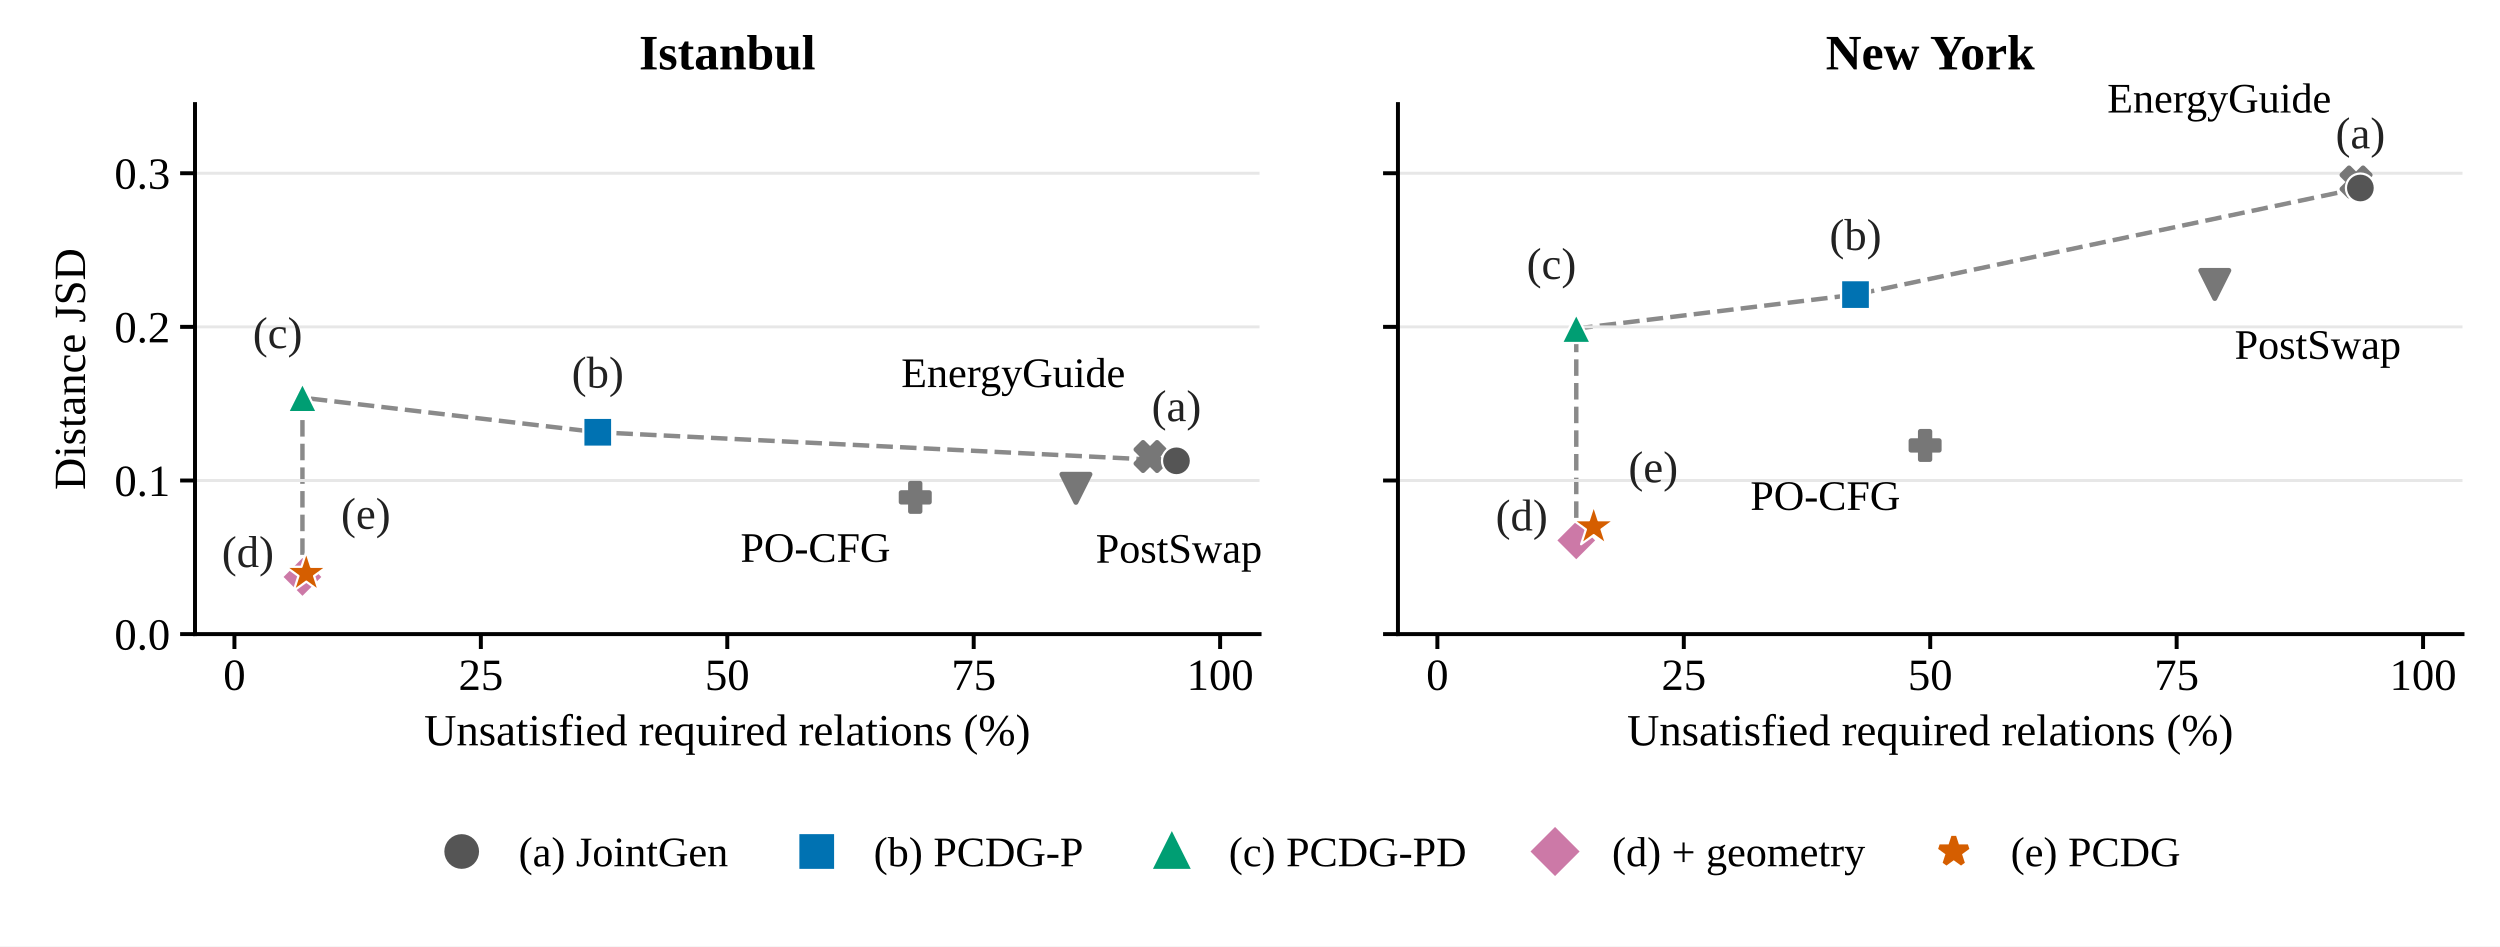
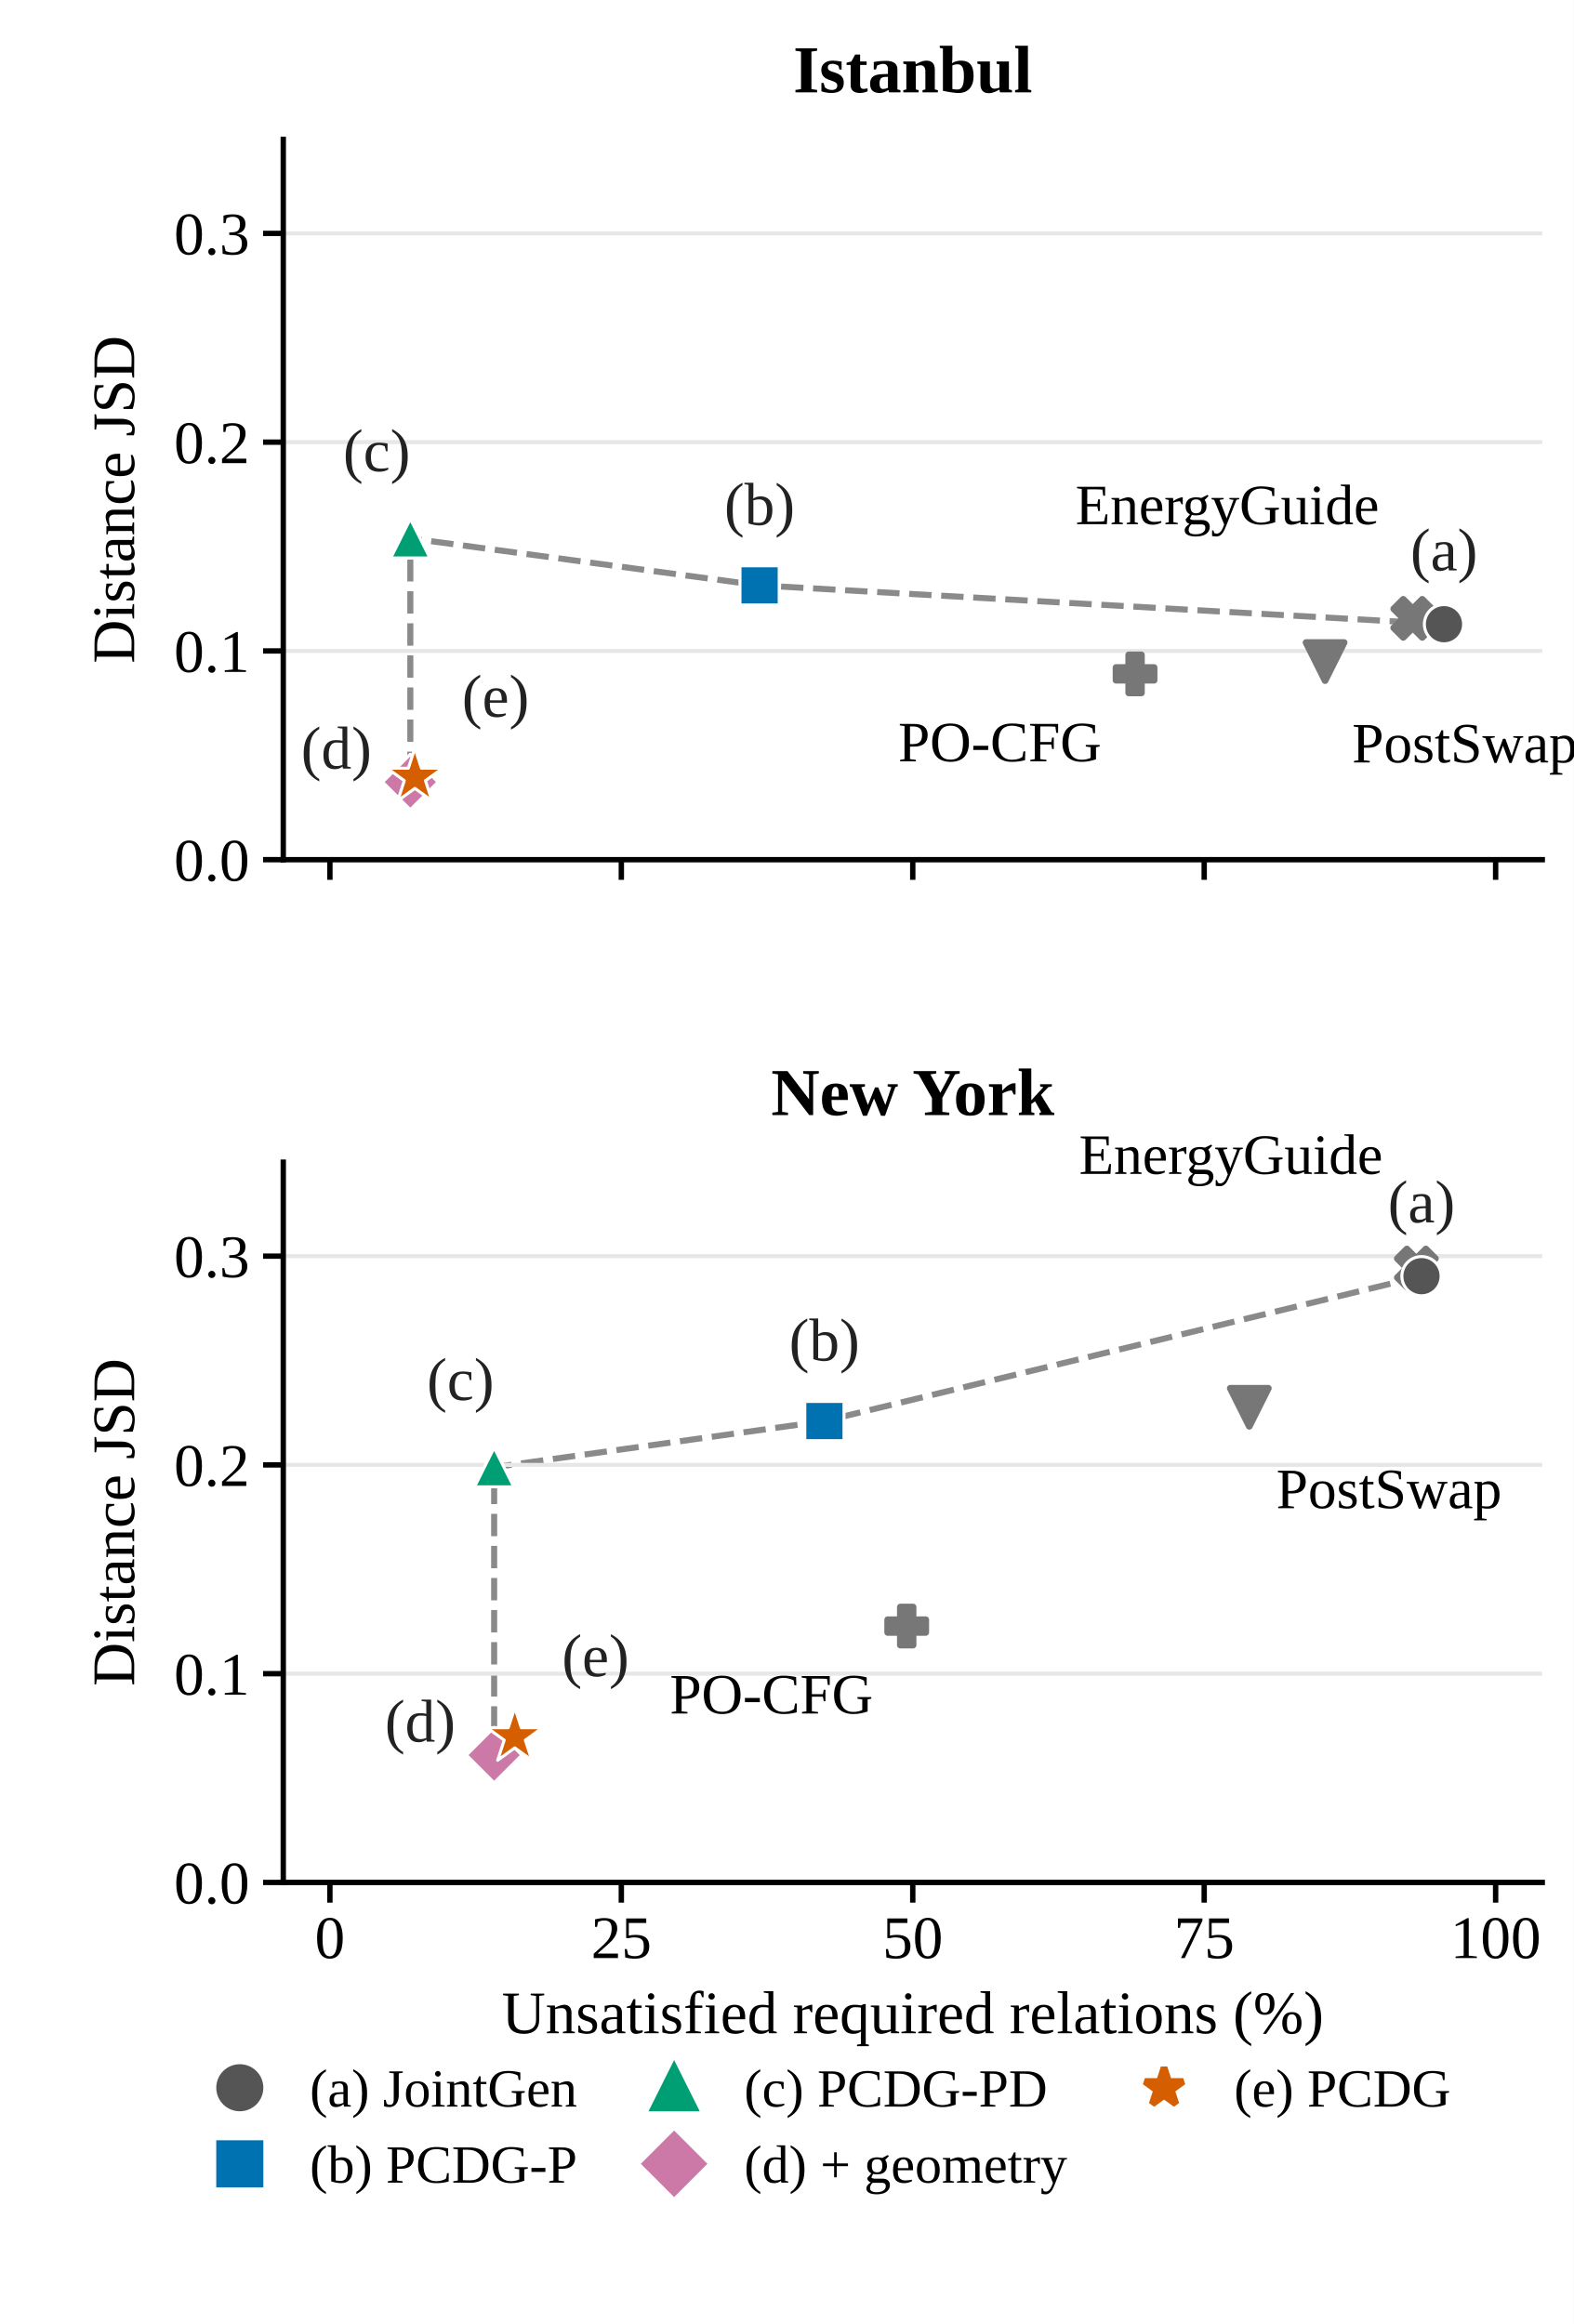
- <svg xmlns="http://www.w3.org/2000/svg" xmlns:xlink="http://www.w3.org/1999/xlink" width="504pt" height="190.8pt" viewBox="0 0 504 190.8" version="1.1">
+ <svg xmlns="http://www.w3.org/2000/svg" xmlns:xlink="http://www.w3.org/1999/xlink" width="234pt" height="345.6pt" viewBox="0 0 234 345.6" version="1.1">
  <defs>
    <style type="text/css">*{stroke-linejoin: round; stroke-linecap: butt}</style>
  </defs>
  <g id="figure_1">
    <g id="patch_1">
-       <path d="M 0 190.8 L 504 190.8 L 504 0 L 0 0 z " style="fill: #ffffff" />
+       <path d="M 0 345.6 L 234 345.6 L 234 0 L 0 0 z " style="fill: #ffffff" />
    </g>
    <g id="axes_1">
      <g id="patch_2">
-         <path d="M 39.312 127.836 L 253.926 127.836 L 253.926 20.988 L 39.312 20.988 z " style="fill: #ffffff" />
+         <path d="M 42.12 127.843 L 229.32 127.843 L 229.32 20.736 L 42.12 20.736 z " style="fill: #ffffff" />
      </g>
      <g id="line2d_1">
-         <path d="M 237.174 92.901 L 120.508 87.141 L 60.972 80.173 L 60.972 116.315 L 61.747 115.603 " clip-path="url(#p5d507b1c41)" style="fill: none; stroke-dasharray: 3.33,1.44; stroke-dashoffset: 0; stroke: #8a8a8a; stroke-width: 0.9" />
+         <path d="M 214.708 92.824 L 112.944 87.049 L 61.013 80.064 L 61.013 116.294 L 61.689 115.58 " clip-path="url(#pb4d542fd70)" style="fill: none; stroke-dasharray: 3.33,1.44; stroke-dashoffset: 0; stroke: #8a8a8a; stroke-width: 0.9" />
      </g>
      <g id="matplotlib.axis_1">
        <g id="xtick_1">
          <g id="line2d_2">
            <defs>
              <path id="m20927a5dd2" d="M 0 0 L 0 3 " style="stroke: #000000; stroke-width: 0.8" />
            </defs>
            <g>
-               <use xlink:href="#m20927a5dd2" x="47.261" y="127.836" style="stroke: #000000; stroke-width: 0.8" />
-             </g>
-           </g>
-           <g id="text_1">
-             <text style="font-size: 9px; font-family: 'Times New Roman'; text-anchor: middle" x="47.261" y="139.085" transform="rotate(-0 47.26067 139.0854)">0</text>
+               <use xlink:href="#m20927a5dd2" x="49.053" y="127.843" style="stroke: #000000; stroke-width: 0.8" />
+             </g>
          </g>
        </g>
        <g id="xtick_2">
          <g id="line2d_3">
            <g>
-               <use xlink:href="#m20927a5dd2" x="96.94" y="127.836" style="stroke: #000000; stroke-width: 0.8" />
-             </g>
-           </g>
-           <g id="text_2">
-             <text style="font-size: 9px; font-family: 'Times New Roman'; text-anchor: middle" x="96.94" y="139.085" transform="rotate(-0 96.93986 139.0854)">25</text>
+               <use xlink:href="#m20927a5dd2" x="92.387" y="127.843" style="stroke: #000000; stroke-width: 0.8" />
+             </g>
          </g>
        </g>
        <g id="xtick_3">
          <g id="line2d_4">
            <g>
-               <use xlink:href="#m20927a5dd2" x="146.619" y="127.836" style="stroke: #000000; stroke-width: 0.8" />
-             </g>
-           </g>
-           <g id="text_3">
-             <text style="font-size: 9px; font-family: 'Times New Roman'; text-anchor: middle" x="146.619" y="139.085" transform="rotate(-0 146.619 139.0854)">50</text>
+               <use xlink:href="#m20927a5dd2" x="135.72" y="127.843" style="stroke: #000000; stroke-width: 0.8" />
+             </g>
          </g>
        </g>
        <g id="xtick_4">
          <g id="line2d_5">
            <g>
-               <use xlink:href="#m20927a5dd2" x="196.298" y="127.836" style="stroke: #000000; stroke-width: 0.8" />
-             </g>
-           </g>
-           <g id="text_4">
-             <text style="font-size: 9px; font-family: 'Times New Roman'; text-anchor: middle" x="196.298" y="139.085" transform="rotate(-0 196.2982 139.0854)">75</text>
+               <use xlink:href="#m20927a5dd2" x="179.053" y="127.843" style="stroke: #000000; stroke-width: 0.8" />
+             </g>
          </g>
        </g>
        <g id="xtick_5">
          <g id="line2d_6">
            <g>
-               <use xlink:href="#m20927a5dd2" x="245.977" y="127.836" style="stroke: #000000; stroke-width: 0.8" />
-             </g>
-           </g>
-           <g id="text_5">
-             <text style="font-size: 9px; font-family: 'Times New Roman'; text-anchor: middle" x="245.977" y="139.085" transform="rotate(-0 245.9774 139.0854)">100</text>
-           </g>
-         </g>
-         <g id="text_6">
-           <text style="font-size: 9px; font-family: 'Times New Roman'; text-anchor: middle" x="146.619" y="150.26" transform="rotate(-0 146.619 150.2599)">Unsatisfied required relations (%)</text>
+               <use xlink:href="#m20927a5dd2" x="222.387" y="127.843" style="stroke: #000000; stroke-width: 0.8" />
+             </g>
+           </g>
        </g>
      </g>
      <g id="matplotlib.axis_2">
        <g id="ytick_1">
          <g id="line2d_7">
-             <path d="M 39.312 127.836 L 253.926 127.836 " clip-path="url(#p5d507b1c41)" style="fill: none; stroke: #e7e7e7; stroke-width: 0.6; stroke-linecap: square" />
+             <path d="M 42.12 127.843 L 229.32 127.843 " clip-path="url(#pb4d542fd70)" style="fill: none; stroke: #e7e7e7; stroke-width: 0.6; stroke-linecap: square" />
          </g>
          <g id="line2d_8">
            <defs>
              <path id="m98276d064f" d="M 0 0 L -3 0 " style="stroke: #000000; stroke-width: 0.8" />
            </defs>
            <g>
-               <use xlink:href="#m98276d064f" x="39.312" y="127.836" style="stroke: #000000; stroke-width: 0.8" />
-             </g>
-           </g>
-           <g id="text_7">
-             <text style="font-size: 9px; font-family: 'Times New Roman'; text-anchor: end" x="34.312" y="130.961" transform="rotate(-0 34.312 130.9607)">0.0</text>
+               <use xlink:href="#m98276d064f" x="42.12" y="127.843" style="stroke: #000000; stroke-width: 0.8" />
+             </g>
+           </g>
+           <g id="text_1">
+             <text style="font: 9px 'Times New Roman'; text-anchor: end" x="37.12" y="130.968" transform="rotate(-0 37.12 130.9681)">0.0</text>
          </g>
        </g>
        <g id="ytick_2">
          <g id="line2d_9">
-             <path d="M 39.312 96.866 L 253.926 96.866 " clip-path="url(#p5d507b1c41)" style="fill: none; stroke: #e7e7e7; stroke-width: 0.6; stroke-linecap: square" />
+             <path d="M 42.12 96.798 L 229.32 96.798 " clip-path="url(#pb4d542fd70)" style="fill: none; stroke: #e7e7e7; stroke-width: 0.6; stroke-linecap: square" />
          </g>
          <g id="line2d_10">
            <g>
-               <use xlink:href="#m98276d064f" x="39.312" y="96.866" style="stroke: #000000; stroke-width: 0.8" />
-             </g>
-           </g>
-           <g id="text_8">
-             <text style="font-size: 9px; font-family: 'Times New Roman'; text-anchor: end" x="34.312" y="99.99" transform="rotate(-0 34.312 99.99025)">0.1</text>
+               <use xlink:href="#m98276d064f" x="42.12" y="96.798" style="stroke: #000000; stroke-width: 0.8" />
+             </g>
+           </g>
+           <g id="text_2">
+             <text style="font: 9px 'Times New Roman'; text-anchor: end" x="37.12" y="99.922" transform="rotate(-0 37.12 99.92249)">0.1</text>
          </g>
        </g>
        <g id="ytick_3">
          <g id="line2d_11">
-             <path d="M 39.312 65.895 L 253.926 65.895 " clip-path="url(#p5d507b1c41)" style="fill: none; stroke: #e7e7e7; stroke-width: 0.6; stroke-linecap: square" />
+             <path d="M 42.12 65.752 L 229.32 65.752 " clip-path="url(#pb4d542fd70)" style="fill: none; stroke: #e7e7e7; stroke-width: 0.6; stroke-linecap: square" />
          </g>
          <g id="line2d_12">
            <g>
-               <use xlink:href="#m98276d064f" x="39.312" y="65.895" style="stroke: #000000; stroke-width: 0.8" />
-             </g>
-           </g>
-           <g id="text_9">
-             <text style="font-size: 9px; font-family: 'Times New Roman'; text-anchor: end" x="34.312" y="69.02" transform="rotate(-0 34.312 69.01982)">0.2</text>
+               <use xlink:href="#m98276d064f" x="42.12" y="65.752" style="stroke: #000000; stroke-width: 0.8" />
+             </g>
+           </g>
+           <g id="text_3">
+             <text style="font: 9px 'Times New Roman'; text-anchor: end" x="37.12" y="68.877" transform="rotate(-0 37.12 68.87686)">0.2</text>
          </g>
        </g>
        <g id="ytick_4">
          <g id="line2d_13">
-             <path d="M 39.312 34.925 L 253.926 34.925 " clip-path="url(#p5d507b1c41)" style="fill: none; stroke: #e7e7e7; stroke-width: 0.6; stroke-linecap: square" />
+             <path d="M 42.12 34.707 L 229.32 34.707 " clip-path="url(#pb4d542fd70)" style="fill: none; stroke: #e7e7e7; stroke-width: 0.6; stroke-linecap: square" />
          </g>
          <g id="line2d_14">
            <g>
-               <use xlink:href="#m98276d064f" x="39.312" y="34.925" style="stroke: #000000; stroke-width: 0.8" />
-             </g>
-           </g>
-           <g id="text_10">
-             <text style="font-size: 9px; font-family: 'Times New Roman'; text-anchor: end" x="34.312" y="38.049" transform="rotate(-0 34.312 38.04938)">0.3</text>
-           </g>
-         </g>
-         <g id="text_11">
-           <text style="font-size: 9px; font-family: 'Times New Roman'; text-anchor: middle" x="17.137" y="74.412" transform="rotate(-90 17.13684 74.412)">Distance JSD</text>
+               <use xlink:href="#m98276d064f" x="42.12" y="34.707" style="stroke: #000000; stroke-width: 0.8" />
+             </g>
+           </g>
+           <g id="text_4">
+             <text style="font: 9px 'Times New Roman'; text-anchor: end" x="37.12" y="37.831" transform="rotate(-0 37.12 37.83122)">0.3</text>
+           </g>
+         </g>
+         <g id="text_5">
+           <text style="font: 9px 'Times New Roman'; text-anchor: middle" x="19.945" y="74.29" transform="rotate(-90 19.94484 74.28972)">Distance JSD</text>
        </g>
      </g>
      <g id="PathCollection_1">
        <defs>
          <path id="m1e65d4ffdf" d="M -0 2.828 L 2.828 -2.828 L -2.828 -2.828 z " style="stroke: #777777" />
        </defs>
-         <g clip-path="url(#p5d507b1c41)">
-           <use xlink:href="#m1e65d4ffdf" x="216.905" y="98.445" style="fill: #777777; stroke: #777777" />
+         <g clip-path="url(#pb4d542fd70)">
+           <use xlink:href="#m1e65d4ffdf" x="197.028" y="98.381" style="fill: #777777; stroke: #777777" />
        </g>
      </g>
      <g id="PathCollection_2">
        <defs>
          <path id="m250ee43b80" d="M -1.414 2.828 L 0 1.414 L 1.414 2.828 L 2.828 1.414 L 1.414 0 L 2.828 -1.414 L 1.414 -2.828 L 0 -1.414 L -1.414 -2.828 L -2.828 -1.414 L -1.414 0 L -2.828 1.414 z " style="stroke: #777777" />
        </defs>
-         <g clip-path="url(#p5d507b1c41)">
-           <use xlink:href="#m250ee43b80" x="231.849" y="92.034" style="fill: #777777; stroke: #777777" />
+         <g clip-path="url(#pb4d542fd70)">
+           <use xlink:href="#m250ee43b80" x="210.063" y="91.955" style="fill: #777777; stroke: #777777" />
        </g>
      </g>
      <g id="PathCollection_3">
        <defs>
          <path id="mb754e940fb" d="M -0.943 2.828 L 0.943 2.828 L 0.943 0.943 L 2.828 0.943 L 2.828 -0.943 L 0.943 -0.943 L 0.943 -2.828 L -0.943 -2.828 L -0.943 -0.943 L -2.828 -0.943 L -2.828 0.943 L -0.943 0.943 z " style="stroke: #777777" />
        </defs>
-         <g clip-path="url(#p5d507b1c41)">
-           <use xlink:href="#mb754e940fb" x="184.514" y="100.272" style="fill: #777777; stroke: #777777" />
+         <g clip-path="url(#pb4d542fd70)">
+           <use xlink:href="#mb754e940fb" x="168.775" y="100.213" style="fill: #777777; stroke: #777777" />
        </g>
      </g>
      <g id="patch_3">
-         <path d="M 39.312 127.836 L 39.312 20.988 " style="fill: none; stroke: #000000; stroke-width: 0.8; stroke-linejoin: miter; stroke-linecap: square" />
+         <path d="M 42.12 127.843 L 42.12 20.736 " style="fill: none; stroke: #000000; stroke-width: 0.8; stroke-linejoin: miter; stroke-linecap: square" />
      </g>
      <g id="patch_4">
-         <path d="M 39.312 127.836 L 253.926 127.836 " style="fill: none; stroke: #000000; stroke-width: 0.8; stroke-linejoin: miter; stroke-linecap: square" />
+         <path d="M 42.12 127.843 L 229.32 127.843 " style="fill: none; stroke: #000000; stroke-width: 0.8; stroke-linejoin: miter; stroke-linecap: square" />
      </g>
      <g id="PathCollection_4">
        <defs>
          <path id="m995b2c82d8" d="M 0 2.915 C 0.773 2.915 1.515 2.608 2.062 2.062 C 2.608 1.515 2.915 0.773 2.915 0 C 2.915 -0.773 2.608 -1.515 2.062 -2.062 C 1.515 -2.608 0.773 -2.915 0 -2.915 C -0.773 -2.915 -1.515 -2.608 -2.062 -2.062 C -2.608 -1.515 -2.915 -0.773 -2.915 0 C -2.915 0.773 -2.608 1.515 -2.062 2.062 C -1.515 2.608 -0.773 2.915 0 2.915 z " style="stroke: #ffffff; stroke-width: 0.45" />
        </defs>
-         <g clip-path="url(#p5d507b1c41)">
-           <use xlink:href="#m995b2c82d8" x="237.174" y="92.901" style="fill: #555555; stroke: #ffffff; stroke-width: 0.45" />
-         </g>
+         <g clip-path="url(#pb4d542fd70)">
+           <use xlink:href="#m995b2c82d8" x="214.708" y="92.824" style="fill: #555555; stroke: #ffffff; stroke-width: 0.45" />
+         </g>
+       </g>
+       <g id="text_6">
+         <text style="fill: #222222; font: 9px 'Times New Roman'; text-anchor: middle" x="214.708" y="84.824" transform="rotate(-0 214.708 84.82396)">(a)</text>
+       </g>
+       <g id="PathCollection_5">
+         <defs>
+           <path id="m1cb9730596" d="M -2.915 2.915 L 2.915 2.915 L 2.915 -2.915 L -2.915 -2.915 z " style="stroke: #ffffff; stroke-width: 0.45" />
+         </defs>
+         <g clip-path="url(#pb4d542fd70)">
+           <use xlink:href="#m1cb9730596" x="112.944" y="87.049" style="fill: #0072b2; stroke: #ffffff; stroke-width: 0.45" />
+         </g>
+       </g>
+       <g id="text_7">
+         <text style="fill: #222222; font: 9px 'Times New Roman'; text-anchor: middle" x="112.944" y="78.049" transform="rotate(-0 112.944 78.04948)">(b)</text>
+       </g>
+       <g id="PathCollection_6">
+         <defs>
+           <path id="mc267232fa1" d="M 0 -2.915 L -2.915 2.915 L 2.915 2.915 z " style="stroke: #ffffff; stroke-width: 0.45" />
+         </defs>
+         <g clip-path="url(#pb4d542fd70)">
+           <use xlink:href="#mc267232fa1" x="61.013" y="80.064" style="fill: #009e73; stroke: #ffffff; stroke-width: 0.45" />
+         </g>
+       </g>
+       <g id="text_8">
+         <text style="fill: #222222; font: 9px 'Times New Roman'; text-anchor: middle" x="56.013" y="70.064" transform="rotate(-0 56.01333 70.06421)">(c)</text>
+       </g>
+       <g id="PathCollection_7">
+         <defs>
+           <path id="m37824e444d" d="M 0 4.123 L 4.123 0 L 0 -4.123 L -4.123 0 z " style="stroke: #ffffff; stroke-width: 0.45" />
+         </defs>
+         <g clip-path="url(#pb4d542fd70)">
+           <use xlink:href="#m37824e444d" x="61.013" y="116.294" style="fill: #cc79a7; stroke: #ffffff; stroke-width: 0.45" />
+         </g>
+       </g>
+       <g id="text_9">
+         <text style="fill: #222222; font: 9px 'Times New Roman'; text-anchor: middle" x="50.013" y="114.294" transform="rotate(-0 50.01333 114.2945)">(d)</text>
+       </g>
+       <g id="PathCollection_8">
+         <defs>
+           <path id="me378d2d527" d="M 0 -4.33 L -0.972 -1.338 L -4.118 -1.338 L -1.573 0.511 L -2.545 3.503 L -0 1.654 L 2.545 3.503 L 1.573 0.511 L 4.118 -1.338 L 0.972 -1.338 z " style="stroke: #ffffff; stroke-width: 0.45" />
+         </defs>
+         <g clip-path="url(#pb4d542fd70)">
+           <use xlink:href="#me378d2d527" x="61.689" y="115.58" style="fill: #d55e00; stroke: #ffffff; stroke-width: 0.45" />
+         </g>
+       </g>
+       <g id="text_10">
+         <text style="fill: #222222; font: 9px 'Times New Roman'; text-anchor: middle" x="73.689" y="106.58" transform="rotate(-0 73.68933 106.5804)">(e)</text>
+       </g>
+       <g id="text_11">
+         <text style="font: 8.5px 'Times New Roman'; text-anchor: start" x="201.028" y="113.381" transform="rotate(-0 201.028 113.3811)">PostSwap</text>
      </g>
      <g id="text_12">
-         <text style="font-size: 9px; font-family: 'Times New Roman'; text-anchor: middle; fill: #222222" x="237.174" y="84.901" transform="rotate(-0 237.1743 84.90135)">(a)</text>
-       </g>
-       <g id="PathCollection_5">
-         <defs>
-           <path id="m1cb9730596" d="M -2.915 2.915 L 2.915 2.915 L 2.915 -2.915 L -2.915 -2.915 z " style="stroke: #ffffff; stroke-width: 0.45" />
-         </defs>
-         <g clip-path="url(#p5d507b1c41)">
-           <use xlink:href="#m1cb9730596" x="120.508" y="87.141" style="fill: #0072b2; stroke: #ffffff; stroke-width: 0.45" />
-         </g>
+         <text style="font: 8.5px 'Times New Roman'; text-anchor: end" x="205.063" y="77.955" transform="rotate(-0 205.0627 77.95468)">EnergyGuide</text>
      </g>
      <g id="text_13">
-         <text style="font-size: 9px; font-family: 'Times New Roman'; text-anchor: middle; fill: #222222" x="120.508" y="78.141" transform="rotate(-0 120.5077 78.14085)">(b)</text>
-       </g>
-       <g id="PathCollection_6">
-         <defs>
-           <path id="mc267232fa1" d="M 0 -2.915 L -2.915 2.915 L 2.915 2.915 z " style="stroke: #ffffff; stroke-width: 0.45" />
-         </defs>
-         <g clip-path="url(#p5d507b1c41)">
-           <use xlink:href="#mc267232fa1" x="60.972" y="80.173" style="fill: #009e73; stroke: #ffffff; stroke-width: 0.45" />
-         </g>
+         <text style="font: 8.5px 'Times New Roman'; text-anchor: end" x="163.775" y="113.213" transform="rotate(-0 163.7747 113.2128)">PO-CFG</text>
      </g>
      <g id="text_14">
-         <text style="font-size: 9px; font-family: 'Times New Roman'; text-anchor: middle; fill: #222222" x="55.972" y="70.173" transform="rotate(-0 55.97212 70.1725)">(c)</text>
-       </g>
-       <g id="PathCollection_7">
-         <defs>
-           <path id="m37824e444d" d="M 0 4.123 L 4.123 0 L 0 -4.123 L -4.123 0 z " style="stroke: #ffffff; stroke-width: 0.45" />
-         </defs>
-         <g clip-path="url(#p5d507b1c41)">
-           <use xlink:href="#m37824e444d" x="60.972" y="116.315" style="fill: #cc79a7; stroke: #ffffff; stroke-width: 0.45" />
-         </g>
-       </g>
-       <g id="text_15">
-         <text style="font-size: 9px; font-family: 'Times New Roman'; text-anchor: middle; fill: #222222" x="49.972" y="114.315" transform="rotate(-0 49.97212 114.315)">(d)</text>
-       </g>
-       <g id="PathCollection_8">
-         <defs>
-           <path id="me378d2d527" d="M 0 -4.33 L -0.972 -1.338 L -4.118 -1.338 L -1.573 0.511 L -2.545 3.503 L -0 1.654 L 2.545 3.503 L 1.573 0.511 L 4.118 -1.338 L 0.972 -1.338 z " style="stroke: #ffffff; stroke-width: 0.45" />
-         </defs>
-         <g clip-path="url(#p5d507b1c41)">
-           <use xlink:href="#me378d2d527" x="61.747" y="115.603" style="fill: #d55e00; stroke: #ffffff; stroke-width: 0.45" />
-         </g>
-       </g>
-       <g id="text_16">
-         <text style="font-size: 9px; font-family: 'Times New Roman'; text-anchor: middle; fill: #222222" x="73.747" y="106.603" transform="rotate(-0 73.74712 106.6027)">(e)</text>
-       </g>
-       <g id="text_17">
-         <text style="font-size: 8.5px; font-family: 'Times New Roman'; text-anchor: start" x="220.905" y="113.445" transform="rotate(-0 220.9052 113.4451)">PostSwap</text>
-       </g>
-       <g id="text_18">
-         <text style="font-size: 8.5px; font-family: 'Times New Roman'; text-anchor: end" x="226.849" y="78.034" transform="rotate(-0 226.8487 78.03418)">EnergyGuide</text>
-       </g>
-       <g id="text_19">
-         <text style="font-size: 8.5px; font-family: 'Times New Roman'; text-anchor: end" x="179.514" y="113.272" transform="rotate(-0 179.5143 113.2723)">PO-CFG</text>
-       </g>
-       <g id="text_20">
-         <text style="font-weight: 700; font-size: 10px; font-family: 'Times New Roman'; text-anchor: middle" x="146.619" y="13.988" transform="rotate(-0 146.619 13.988)">Istanbul</text>
+         <text style="font: 700 10px 'Times New Roman'; text-anchor: middle" x="135.72" y="13.736" transform="rotate(-0 135.72 13.736)">Istanbul</text>
      </g>
    </g>
    <g id="axes_2">
      <g id="patch_5">
-         <path d="M 281.826 127.836 L 496.44 127.836 L 496.44 20.988 L 281.826 20.988 z " style="fill: #ffffff" />
+         <path d="M 42.12 279.936 L 229.32 279.936 L 229.32 172.829 L 42.12 172.829 z " style="fill: #ffffff" />
      </g>
      <g id="line2d_15">
-         <path d="M 475.853 37.898 L 374.07 59.391 L 317.774 66.236 L 317.774 108.944 L 321.291 106.219 " clip-path="url(#p4c6d23e8a1)" style="fill: none; stroke-dasharray: 3.33,1.44; stroke-dashoffset: 0; stroke: #8a8a8a; stroke-width: 0.9" />
+         <path d="M 211.363 189.779 L 122.581 211.325 L 73.476 218.186 L 73.476 260.998 L 76.544 258.266 " clip-path="url(#p521d539779)" style="fill: none; stroke-dasharray: 3.33,1.44; stroke-dashoffset: 0; stroke: #8a8a8a; stroke-width: 0.9" />
      </g>
      <g id="matplotlib.axis_3">
        <g id="xtick_6">
          <g id="line2d_16">
            <g>
-               <use xlink:href="#m20927a5dd2" x="289.775" y="127.836" style="stroke: #000000; stroke-width: 0.8" />
-             </g>
-           </g>
-           <g id="text_21">
-             <text style="font-size: 9px; font-family: 'Times New Roman'; text-anchor: middle" x="289.775" y="139.085" transform="rotate(-0 289.7746 139.0854)">0</text>
+               <use xlink:href="#m20927a5dd2" x="49.053" y="279.936" style="stroke: #000000; stroke-width: 0.8" />
+             </g>
+           </g>
+           <g id="text_15">
+             <text style="font: 9px 'Times New Roman'; text-anchor: middle" x="49.053" y="291.185" transform="rotate(-0 49.05333 291.1854)">0</text>
          </g>
        </g>
        <g id="xtick_7">
          <g id="line2d_17">
            <g>
-               <use xlink:href="#m20927a5dd2" x="339.454" y="127.836" style="stroke: #000000; stroke-width: 0.8" />
-             </g>
-           </g>
-           <g id="text_22">
-             <text style="font-size: 9px; font-family: 'Times New Roman'; text-anchor: middle" x="339.454" y="139.085" transform="rotate(-0 339.4538 139.0854)">25</text>
+               <use xlink:href="#m20927a5dd2" x="92.387" y="279.936" style="stroke: #000000; stroke-width: 0.8" />
+             </g>
+           </g>
+           <g id="text_16">
+             <text style="font: 9px 'Times New Roman'; text-anchor: middle" x="92.387" y="291.185" transform="rotate(-0 92.38667 291.1854)">25</text>
          </g>
        </g>
        <g id="xtick_8">
          <g id="line2d_18">
            <g>
-               <use xlink:href="#m20927a5dd2" x="389.133" y="127.836" style="stroke: #000000; stroke-width: 0.8" />
-             </g>
-           </g>
-           <g id="text_23">
-             <text style="font-size: 9px; font-family: 'Times New Roman'; text-anchor: middle" x="389.133" y="139.085" transform="rotate(-0 389.133 139.0854)">50</text>
+               <use xlink:href="#m20927a5dd2" x="135.72" y="279.936" style="stroke: #000000; stroke-width: 0.8" />
+             </g>
+           </g>
+           <g id="text_17">
+             <text style="font: 9px 'Times New Roman'; text-anchor: middle" x="135.72" y="291.185" transform="rotate(-0 135.72 291.1854)">50</text>
          </g>
        </g>
        <g id="xtick_9">
          <g id="line2d_19">
            <g>
-               <use xlink:href="#m20927a5dd2" x="438.812" y="127.836" style="stroke: #000000; stroke-width: 0.8" />
-             </g>
-           </g>
-           <g id="text_24">
-             <text style="font-size: 9px; font-family: 'Times New Roman'; text-anchor: middle" x="438.812" y="139.085" transform="rotate(-0 438.8121 139.0854)">75</text>
+               <use xlink:href="#m20927a5dd2" x="179.053" y="279.936" style="stroke: #000000; stroke-width: 0.8" />
+             </g>
+           </g>
+           <g id="text_18">
+             <text style="font: 9px 'Times New Roman'; text-anchor: middle" x="179.053" y="291.185" transform="rotate(-0 179.0533 291.1854)">75</text>
          </g>
        </g>
        <g id="xtick_10">
          <g id="line2d_20">
            <g>
-               <use xlink:href="#m20927a5dd2" x="488.491" y="127.836" style="stroke: #000000; stroke-width: 0.8" />
-             </g>
-           </g>
-           <g id="text_25">
-             <text style="font-size: 9px; font-family: 'Times New Roman'; text-anchor: middle" x="488.491" y="139.085" transform="rotate(-0 488.4913 139.0854)">100</text>
-           </g>
-         </g>
-         <g id="text_26">
-           <text style="font-size: 9px; font-family: 'Times New Roman'; text-anchor: middle" x="389.133" y="150.26" transform="rotate(-0 389.133 150.2599)">Unsatisfied required relations (%)</text>
+               <use xlink:href="#m20927a5dd2" x="222.387" y="279.936" style="stroke: #000000; stroke-width: 0.8" />
+             </g>
+           </g>
+           <g id="text_19">
+             <text style="font: 9px 'Times New Roman'; text-anchor: middle" x="222.387" y="291.185" transform="rotate(-0 222.3867 291.1854)">100</text>
+           </g>
+         </g>
+         <g id="text_20">
+           <text style="font: 9px 'Times New Roman'; text-anchor: middle" x="135.72" y="302.36" transform="rotate(-0 135.72 302.3599)">Unsatisfied required relations (%)</text>
        </g>
      </g>
      <g id="matplotlib.axis_4">
        <g id="ytick_5">
          <g id="line2d_21">
-             <path d="M 281.826 127.836 L 496.44 127.836 " clip-path="url(#p4c6d23e8a1)" style="fill: none; stroke: #e7e7e7; stroke-width: 0.6; stroke-linecap: square" />
+             <path d="M 42.12 279.936 L 229.32 279.936 " clip-path="url(#p521d539779)" style="fill: none; stroke: #e7e7e7; stroke-width: 0.6; stroke-linecap: square" />
          </g>
          <g id="line2d_22">
            <g>
-               <use xlink:href="#m98276d064f" x="281.826" y="127.836" style="stroke: #000000; stroke-width: 0.8" />
-             </g>
+               <use xlink:href="#m98276d064f" x="42.12" y="279.936" style="stroke: #000000; stroke-width: 0.8" />
+             </g>
+           </g>
+           <g id="text_21">
+             <text style="font: 9px 'Times New Roman'; text-anchor: end" x="37.12" y="283.061" transform="rotate(-0 37.12 283.0607)">0.0</text>
          </g>
        </g>
        <g id="ytick_6">
          <g id="line2d_23">
-             <path d="M 281.826 96.866 L 496.44 96.866 " clip-path="url(#p4c6d23e8a1)" style="fill: none; stroke: #e7e7e7; stroke-width: 0.6; stroke-linecap: square" />
+             <path d="M 42.12 248.89 L 229.32 248.89 " clip-path="url(#p521d539779)" style="fill: none; stroke: #e7e7e7; stroke-width: 0.6; stroke-linecap: square" />
          </g>
          <g id="line2d_24">
            <g>
-               <use xlink:href="#m98276d064f" x="281.826" y="96.866" style="stroke: #000000; stroke-width: 0.8" />
-             </g>
+               <use xlink:href="#m98276d064f" x="42.12" y="248.89" style="stroke: #000000; stroke-width: 0.8" />
+             </g>
+           </g>
+           <g id="text_22">
+             <text style="font: 9px 'Times New Roman'; text-anchor: end" x="37.12" y="252.015" transform="rotate(-0 37.12 252.0151)">0.1</text>
          </g>
        </g>
        <g id="ytick_7">
          <g id="line2d_25">
-             <path d="M 281.826 65.895 L 496.44 65.895 " clip-path="url(#p4c6d23e8a1)" style="fill: none; stroke: #e7e7e7; stroke-width: 0.6; stroke-linecap: square" />
+             <path d="M 42.12 217.845 L 229.32 217.845 " clip-path="url(#p521d539779)" style="fill: none; stroke: #e7e7e7; stroke-width: 0.6; stroke-linecap: square" />
          </g>
          <g id="line2d_26">
            <g>
-               <use xlink:href="#m98276d064f" x="281.826" y="65.895" style="stroke: #000000; stroke-width: 0.8" />
-             </g>
+               <use xlink:href="#m98276d064f" x="42.12" y="217.845" style="stroke: #000000; stroke-width: 0.8" />
+             </g>
+           </g>
+           <g id="text_23">
+             <text style="font: 9px 'Times New Roman'; text-anchor: end" x="37.12" y="220.969" transform="rotate(-0 37.12 220.9694)">0.2</text>
          </g>
        </g>
        <g id="ytick_8">
          <g id="line2d_27">
-             <path d="M 281.826 34.925 L 496.44 34.925 " clip-path="url(#p4c6d23e8a1)" style="fill: none; stroke: #e7e7e7; stroke-width: 0.6; stroke-linecap: square" />
+             <path d="M 42.12 186.799 L 229.32 186.799 " clip-path="url(#p521d539779)" style="fill: none; stroke: #e7e7e7; stroke-width: 0.6; stroke-linecap: square" />
          </g>
          <g id="line2d_28">
            <g>
-               <use xlink:href="#m98276d064f" x="281.826" y="34.925" style="stroke: #000000; stroke-width: 0.8" />
-             </g>
-           </g>
+               <use xlink:href="#m98276d064f" x="42.12" y="186.799" style="stroke: #000000; stroke-width: 0.8" />
+             </g>
+           </g>
+           <g id="text_24">
+             <text style="font: 9px 'Times New Roman'; text-anchor: end" x="37.12" y="189.924" transform="rotate(-0 37.12 189.9238)">0.3</text>
+           </g>
+         </g>
+         <g id="text_25">
+           <text style="font: 9px 'Times New Roman'; text-anchor: middle" x="19.945" y="226.382" transform="rotate(-90 19.94484 226.3823)">Distance JSD</text>
        </g>
      </g>
      <g id="PathCollection_9">
-         <g clip-path="url(#p4c6d23e8a1)">
-           <use xlink:href="#m1e65d4ffdf" x="446.502" y="57.347" style="fill: #777777; stroke: #777777" />
+         <g clip-path="url(#p521d539779)">
+           <use xlink:href="#m1e65d4ffdf" x="185.761" y="209.276" style="fill: #777777; stroke: #777777" />
        </g>
      </g>
      <g id="PathCollection_10">
-         <g clip-path="url(#p4c6d23e8a1)">
-           <use xlink:href="#m250ee43b80" x="474.979" y="36.69" style="fill: #777777; stroke: #777777" />
+         <g clip-path="url(#p521d539779)">
+           <use xlink:href="#m250ee43b80" x="210.6" y="188.569" style="fill: #777777; stroke: #777777" />
        </g>
      </g>
      <g id="PathCollection_11">
-         <g clip-path="url(#p4c6d23e8a1)">
-           <use xlink:href="#mb754e940fb" x="388.1" y="89.804" style="fill: #777777; stroke: #777777" />
+         <g clip-path="url(#p521d539779)">
+           <use xlink:href="#mb754e940fb" x="134.819" y="241.812" style="fill: #777777; stroke: #777777" />
        </g>
      </g>
      <g id="patch_6">
-         <path d="M 281.826 127.836 L 281.826 20.988 " style="fill: none; stroke: #000000; stroke-width: 0.8; stroke-linejoin: miter; stroke-linecap: square" />
+         <path d="M 42.12 279.936 L 42.12 172.829 " style="fill: none; stroke: #000000; stroke-width: 0.8; stroke-linejoin: miter; stroke-linecap: square" />
      </g>
      <g id="patch_7">
-         <path d="M 281.826 127.836 L 496.44 127.836 " style="fill: none; stroke: #000000; stroke-width: 0.8; stroke-linejoin: miter; stroke-linecap: square" />
+         <path d="M 42.12 279.936 L 229.32 279.936 " style="fill: none; stroke: #000000; stroke-width: 0.8; stroke-linejoin: miter; stroke-linecap: square" />
      </g>
      <g id="PathCollection_12">
-         <g clip-path="url(#p4c6d23e8a1)">
-           <use xlink:href="#m995b2c82d8" x="475.853" y="37.898" style="fill: #555555; stroke: #ffffff; stroke-width: 0.45" />
+         <g clip-path="url(#p521d539779)">
+           <use xlink:href="#m995b2c82d8" x="211.363" y="189.779" style="fill: #555555; stroke: #ffffff; stroke-width: 0.45" />
+         </g>
+       </g>
+       <g id="text_26">
+         <text style="fill: #222222; font: 9px 'Times New Roman'; text-anchor: middle" x="211.363" y="181.779" transform="rotate(-0 211.3627 181.7795)">(a)</text>
+       </g>
+       <g id="PathCollection_13">
+         <g clip-path="url(#p521d539779)">
+           <use xlink:href="#m1cb9730596" x="122.581" y="211.325" style="fill: #0072b2; stroke: #ffffff; stroke-width: 0.45" />
        </g>
      </g>
      <g id="text_27">
-         <text style="font-size: 9px; font-family: 'Times New Roman'; text-anchor: middle; fill: #222222" x="475.853" y="29.898" transform="rotate(-0 475.8529 29.89786)">(a)</text>
-       </g>
-       <g id="PathCollection_13">
-         <g clip-path="url(#p4c6d23e8a1)">
-           <use xlink:href="#m1cb9730596" x="374.07" y="59.391" style="fill: #0072b2; stroke: #ffffff; stroke-width: 0.45" />
+         <text style="fill: #222222; font: 9px 'Times New Roman'; text-anchor: middle" x="122.581" y="202.325" transform="rotate(-0 122.5813 202.3251)">(b)</text>
+       </g>
+       <g id="PathCollection_14">
+         <g clip-path="url(#p521d539779)">
+           <use xlink:href="#mc267232fa1" x="73.476" y="218.186" style="fill: #009e73; stroke: #ffffff; stroke-width: 0.45" />
        </g>
      </g>
      <g id="text_28">
-         <text style="font-size: 9px; font-family: 'Times New Roman'; text-anchor: middle; fill: #222222" x="374.07" y="50.391" transform="rotate(-0 374.0702 50.39134)">(b)</text>
-       </g>
-       <g id="PathCollection_14">
-         <g clip-path="url(#p4c6d23e8a1)">
-           <use xlink:href="#mc267232fa1" x="317.774" y="66.236" style="fill: #009e73; stroke: #ffffff; stroke-width: 0.45" />
+         <text style="fill: #222222; font: 9px 'Times New Roman'; text-anchor: middle" x="68.476" y="208.186" transform="rotate(-0 68.476 208.1862)">(c)</text>
+       </g>
+       <g id="PathCollection_15">
+         <g clip-path="url(#p521d539779)">
+           <use xlink:href="#m37824e444d" x="73.476" y="260.998" style="fill: #cc79a7; stroke: #ffffff; stroke-width: 0.45" />
        </g>
      </g>
      <g id="text_29">
-         <text style="font-size: 9px; font-family: 'Times New Roman'; text-anchor: middle; fill: #222222" x="312.774" y="56.236" transform="rotate(-0 312.7738 56.2358)">(c)</text>
-       </g>
-       <g id="PathCollection_15">
-         <g clip-path="url(#p4c6d23e8a1)">
-           <use xlink:href="#m37824e444d" x="317.774" y="108.944" style="fill: #cc79a7; stroke: #ffffff; stroke-width: 0.45" />
+         <text style="fill: #222222; font: 9px 'Times New Roman'; text-anchor: middle" x="62.476" y="258.998" transform="rotate(-0 62.476 258.9982)">(d)</text>
+       </g>
+       <g id="PathCollection_16">
+         <g clip-path="url(#p521d539779)">
+           <use xlink:href="#me378d2d527" x="76.544" y="258.266" style="fill: #d55e00; stroke: #ffffff; stroke-width: 0.45" />
        </g>
      </g>
      <g id="text_30">
-         <text style="font-size: 9px; font-family: 'Times New Roman'; text-anchor: middle; fill: #222222" x="306.774" y="106.944" transform="rotate(-0 306.7738 106.944)">(d)</text>
-       </g>
-       <g id="PathCollection_16">
-         <g clip-path="url(#p4c6d23e8a1)">
-           <use xlink:href="#me378d2d527" x="321.291" y="106.219" style="fill: #d55e00; stroke: #ffffff; stroke-width: 0.45" />
-         </g>
+         <text style="fill: #222222; font: 9px 'Times New Roman'; text-anchor: middle" x="88.544" y="249.266" transform="rotate(-0 88.544 249.2661)">(e)</text>
      </g>
      <g id="text_31">
-         <text style="font-size: 9px; font-family: 'Times New Roman'; text-anchor: middle; fill: #222222" x="333.291" y="97.219" transform="rotate(-0 333.2911 97.21864)">(e)</text>
+         <text style="font: 8.5px 'Times New Roman'; text-anchor: start" x="189.761" y="224.276" transform="rotate(-0 189.7613 224.2761)">PostSwap</text>
      </g>
      <g id="text_32">
-         <text style="font-size: 8.5px; font-family: 'Times New Roman'; text-anchor: start" x="450.502" y="72.347" transform="rotate(-0 450.5025 72.34729)">PostSwap</text>
+         <text style="font: 8.5px 'Times New Roman'; text-anchor: end" x="205.6" y="174.569" transform="rotate(-0 205.6 174.5687)">EnergyGuide</text>
      </g>
      <g id="text_33">
-         <text style="font-size: 8.5px; font-family: 'Times New Roman'; text-anchor: end" x="469.979" y="22.69" transform="rotate(-0 469.9786 22.69001)">EnergyGuide</text>
+         <text style="font: 8.5px 'Times New Roman'; text-anchor: end" x="129.819" y="254.812" transform="rotate(-0 129.8187 254.812)">PO-CFG</text>
      </g>
      <g id="text_34">
-         <text style="font-size: 8.5px; font-family: 'Times New Roman'; text-anchor: end" x="383.1" y="102.804" transform="rotate(-0 383.0996 102.8043)">PO-CFG</text>
-       </g>
-       <g id="text_35">
-         <text style="font-weight: 700; font-size: 10px; font-family: 'Times New Roman'; text-anchor: middle" x="389.133" y="13.988" transform="rotate(-0 389.133 13.988)">New York</text>
+         <text style="font: 700 10px 'Times New Roman'; text-anchor: middle" x="135.72" y="165.829" transform="rotate(-0 135.72 165.8286)">New York</text>
      </g>
    </g>
    <g id="legend_1">
      <g id="line2d_29">
        <defs>
          <path id="mbca0db6229" d="M 0 3 C 0.796 3 1.559 2.684 2.121 2.121 C 2.684 1.559 3 0.796 3 0 C 3 -0.796 2.684 -1.559 2.121 -2.121 C 1.559 -2.684 0.796 -3 0 -3 C -0.796 -3 -1.559 -2.684 -2.121 -2.121 C -2.684 -1.559 -3 -0.796 -3 0 C -3 0.796 -2.684 1.559 -2.121 2.121 C -1.559 2.684 -0.796 3 0 3 z " style="stroke: #555555" />
        </defs>
        <g>
-           <use xlink:href="#mbca0db6229" x="93.077" y="171.663" style="fill: #555555; stroke: #555555" />
+           <use xlink:href="#mbca0db6229" x="35.656" y="310.466" style="fill: #555555; stroke: #555555" />
+         </g>
+       </g>
+       <g id="text_35">
+         <text style="font: 8px 'Times New Roman'; text-anchor: start" x="46.056" y="313.267" transform="rotate(-0 46.05562 313.2665)">(a) JointGen</text>
+       </g>
+       <g id="line2d_30">
+         <defs>
+           <path id="m7c69474e40" d="M -3 3 L 3 3 L 3 -3 L -3 -3 z " style="stroke: #0072b2; stroke-linejoin: miter" />
+         </defs>
+         <g>
+           <use xlink:href="#m7c69474e40" x="35.656" y="321.778" style="fill: #0072b2; stroke: #0072b2; stroke-linejoin: miter" />
        </g>
      </g>
      <g id="text_36">
-         <text style="font-size: 8.5px; font-family: 'Times New Roman'; text-anchor: start" x="104.552" y="174.638" transform="rotate(-0 104.5518 174.6379)">(a) JointGen</text>
-       </g>
-       <g id="line2d_30">
-         <defs>
-           <path id="m7c69474e40" d="M -3 3 L 3 3 L 3 -3 L -3 -3 z " style="stroke: #0072b2; stroke-linejoin: miter" />
+         <text style="font: 8px 'Times New Roman'; text-anchor: start" x="46.056" y="324.578" transform="rotate(-0 46.05562 324.5777)">(b) PCDG-P</text>
+       </g>
+       <g id="line2d_31">
+         <defs>
+           <path id="m219d8beff8" d="M 0 -3 L -3 3 L 3 3 z " style="stroke: #009e73; stroke-linejoin: miter" />
        </defs>
        <g>
-           <use xlink:href="#m7c69474e40" x="164.653" y="171.663" style="fill: #0072b2; stroke: #0072b2; stroke-linejoin: miter" />
+           <use xlink:href="#m219d8beff8" x="100.236" y="310.466" style="fill: #009e73; stroke: #009e73; stroke-linejoin: miter" />
        </g>
      </g>
      <g id="text_37">
-         <text style="font-size: 8.5px; font-family: 'Times New Roman'; text-anchor: start" x="176.128" y="174.638" transform="rotate(-0 176.1284 174.6379)">(b) PCDG-P</text>
-       </g>
-       <g id="line2d_31">
-         <defs>
-           <path id="m219d8beff8" d="M 0 -3 L -3 3 L 3 3 z " style="stroke: #009e73; stroke-linejoin: miter" />
+         <text style="font: 8px 'Times New Roman'; text-anchor: start" x="110.636" y="313.267" transform="rotate(-0 110.6356 313.2665)">(c) PCDG-PD</text>
+       </g>
+       <g id="line2d_32">
+         <defs>
+           <path id="m9347d160bb" d="M 0 4.243 L 4.243 0 L 0 -4.243 L -4.243 0 z " style="stroke: #cc79a7; stroke-linejoin: miter" />
        </defs>
        <g>
-           <use xlink:href="#m219d8beff8" x="236.245" y="171.663" style="fill: #009e73; stroke: #009e73; stroke-linejoin: miter" />
+           <use xlink:href="#m9347d160bb" x="100.236" y="321.778" style="fill: #cc79a7; stroke: #cc79a7; stroke-linejoin: miter" />
        </g>
      </g>
      <g id="text_38">
-         <text style="font-size: 8.5px; font-family: 'Times New Roman'; text-anchor: start" x="247.72" y="174.638" transform="rotate(-0 247.7196 174.6379)">(c) PCDG-PD</text>
-       </g>
-       <g id="line2d_32">
-         <defs>
-           <path id="m9347d160bb" d="M 0 4.243 L 4.243 0 L 0 -4.243 L -4.243 0 z " style="stroke: #cc79a7; stroke-linejoin: miter" />
+         <text style="font: 8px 'Times New Roman'; text-anchor: start" x="110.636" y="324.578" transform="rotate(-0 110.6356 324.5777)">(d) + geometry</text>
+       </g>
+       <g id="line2d_33">
+         <defs>
+           <path id="mabbc686dc2" d="M 0 -3 L -0.674 -0.927 L -2.853 -0.927 L -1.09 0.354 L -1.763 2.427 L -0 1.146 L 1.763 2.427 L 1.09 0.354 L 2.853 -0.927 L 0.674 -0.927 z " style="stroke: #d55e00; stroke-linejoin: bevel" />
        </defs>
        <g>
-           <use xlink:href="#m9347d160bb" x="313.498" y="171.663" style="fill: #cc79a7; stroke: #cc79a7; stroke-linejoin: miter" />
+           <use xlink:href="#mabbc686dc2" x="173.086" y="310.466" style="fill: #d55e00; stroke: #d55e00; stroke-linejoin: bevel" />
        </g>
      </g>
      <g id="text_39">
-         <text style="font-size: 8.5px; font-family: 'Times New Roman'; text-anchor: start" x="324.973" y="174.638" transform="rotate(-0 324.9727 174.6379)">(d) + geometry</text>
-       </g>
-       <g id="line2d_33">
-         <defs>
-           <path id="mabbc686dc2" d="M 0 -3 L -0.674 -0.927 L -2.853 -0.927 L -1.09 0.354 L -1.763 2.427 L -0 1.146 L 1.763 2.427 L 1.09 0.354 L 2.853 -0.927 L 0.674 -0.927 z " style="stroke: #d55e00; stroke-linejoin: bevel" />
-         </defs>
-         <g>
-           <use xlink:href="#mabbc686dc2" x="393.876" y="171.663" style="fill: #d55e00; stroke: #d55e00; stroke-linejoin: bevel" />
-         </g>
-       </g>
-       <g id="text_40">
-         <text style="font-size: 8.5px; font-family: 'Times New Roman'; text-anchor: start" x="405.351" y="174.638" transform="rotate(-0 405.3508 174.6379)">(e) PCDG</text>
+         <text style="font: 8px 'Times New Roman'; text-anchor: start" x="183.486" y="313.267" transform="rotate(-0 183.4856 313.2665)">(e) PCDG</text>
      </g>
    </g>
  </g>
  <defs>
-     <clipPath id="p5d507b1c41">
-       <rect x="39.312" y="20.988" width="214.614" height="106.848" />
+     <clipPath id="pb4d542fd70">
+       <rect x="42.12" y="20.736" width="187.2" height="107.107" />
    </clipPath>
-     <clipPath id="p4c6d23e8a1">
-       <rect x="281.826" y="20.988" width="214.614" height="106.848" />
+     <clipPath id="p521d539779">
+       <rect x="42.12" y="172.829" width="187.2" height="107.107" />
    </clipPath>
  </defs>
</svg>
